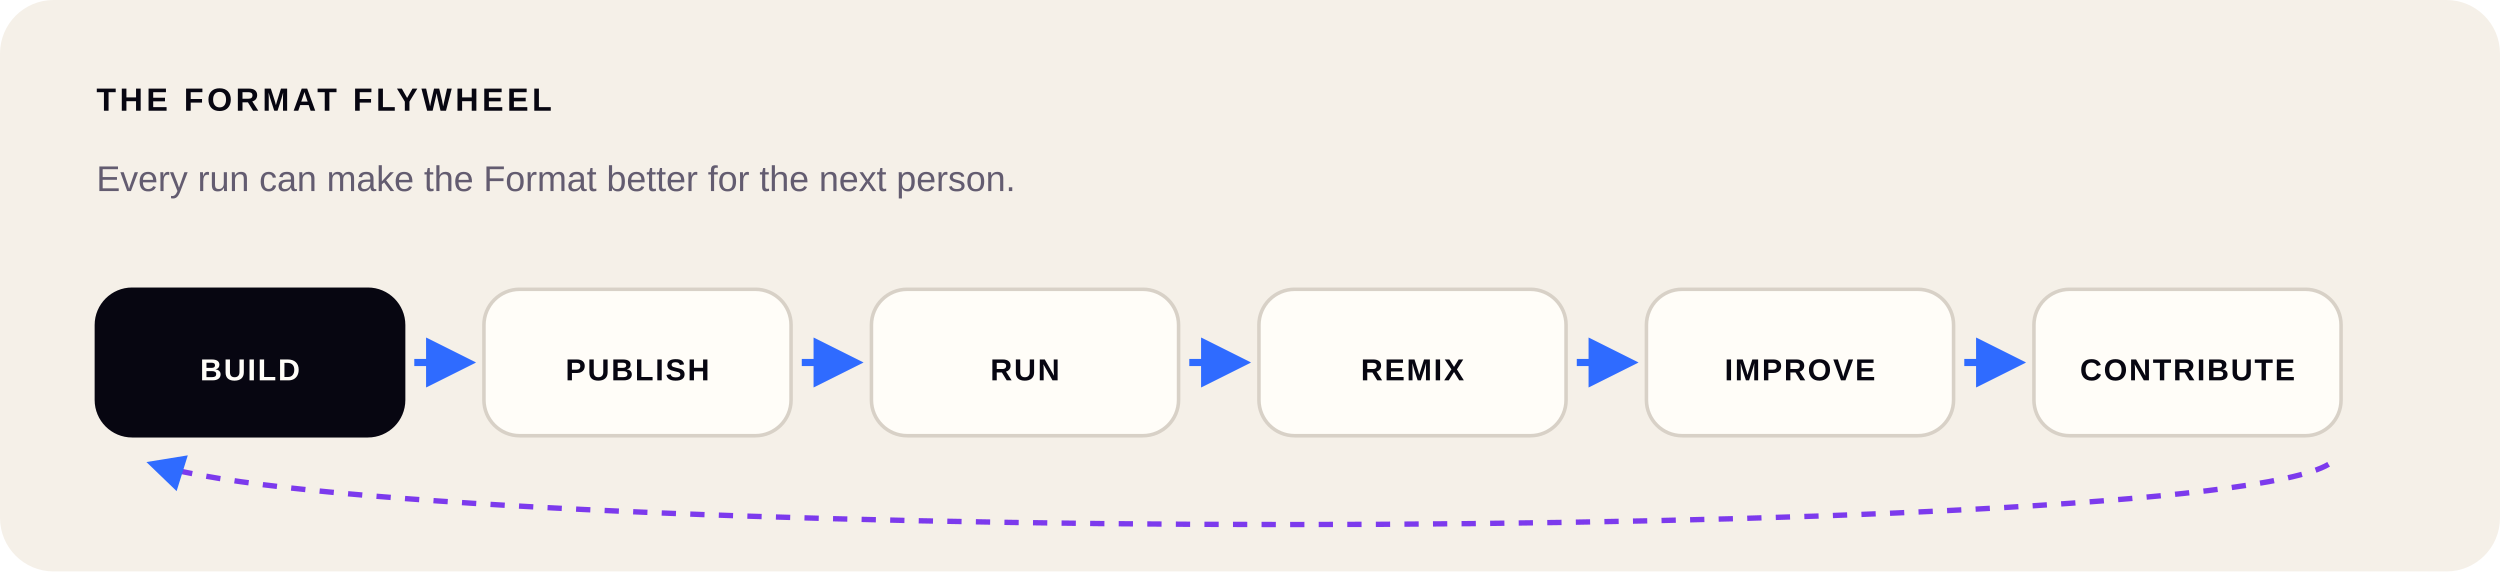
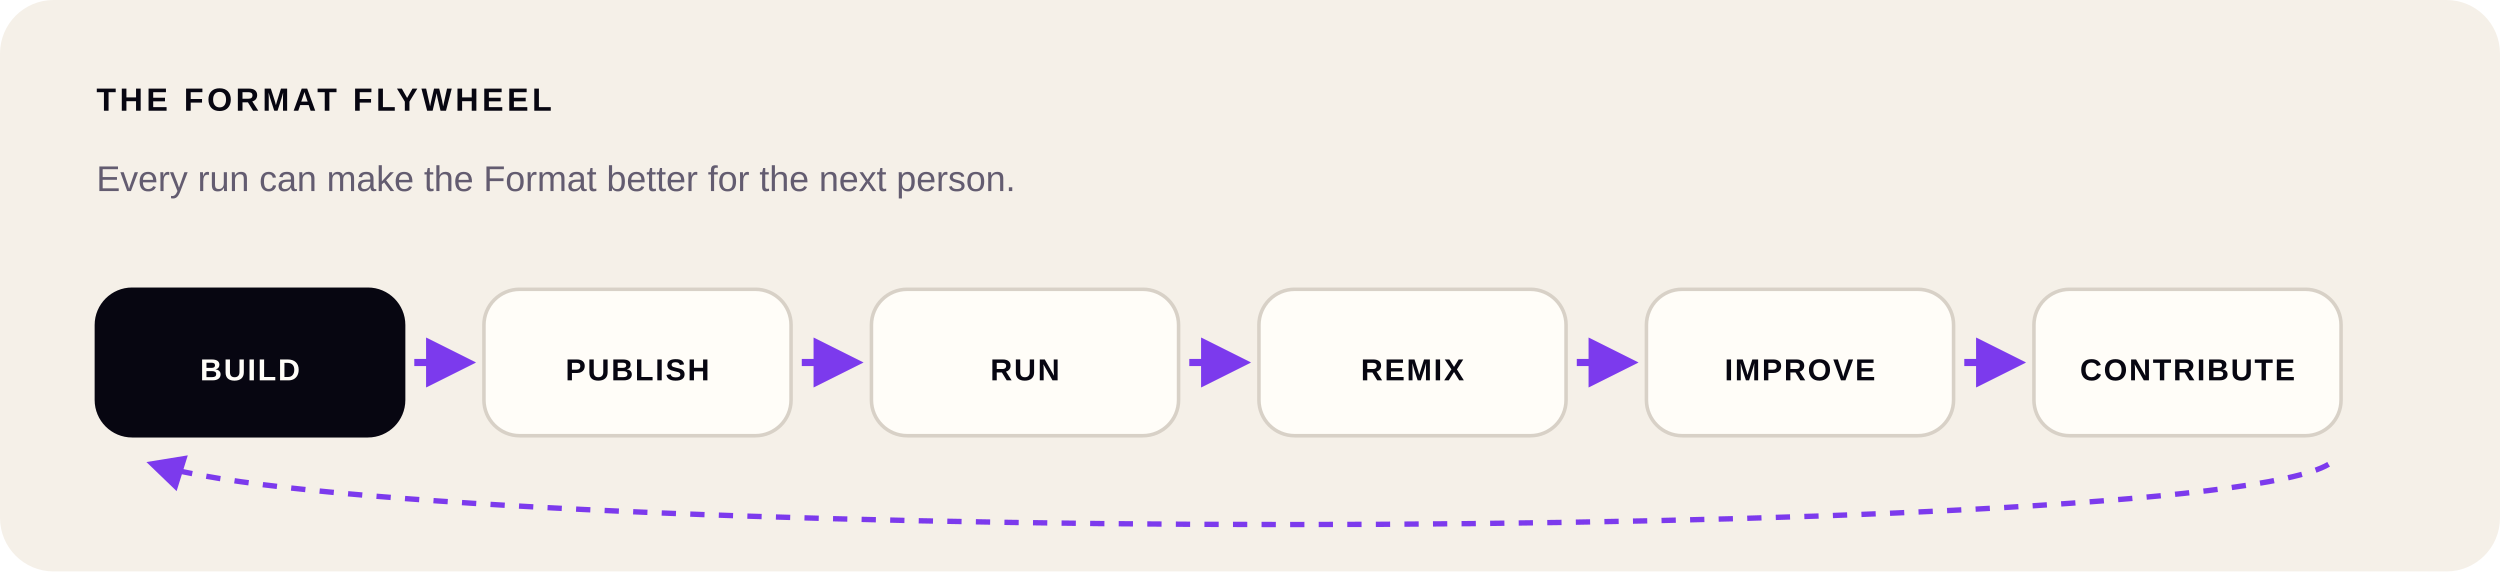
<svg xmlns="http://www.w3.org/2000/svg" width="1400" height="320" viewBox="0 0 1400 320">
  <defs>
    <marker id="arrow" viewBox="0 0 10 10" refX="8" refY="5" markerWidth="7" markerHeight="7" orient="auto">
-       <path d="M 0 0 L 10 5 L 0 10 z" fill="#2F6BFF" />
+       <path d="M 0 0 L 10 5 L 0 10 z" fill="#7C3AED" />
    </marker>
  </defs>
  <rect width="1400" height="320" rx="30" fill="#F5F0E8" />
  <text x="54" y="62" fill="#070611" font-family="Arial, sans-serif" font-size="18" font-weight="700" letter-spacing="2">THE FORMAT FLYWHEEL</text>
  <text x="54" y="107" fill="#635C70" font-family="Arial, sans-serif" font-size="20">Every run can make the Format better for the next person.</text>
  <g>
    <rect x="54" y="162" width="172" height="82" rx="20" fill="#070611" stroke="#070611" stroke-width="2" />
    <text x="140" y="213" text-anchor="middle" fill="#FFFDF8" font-family="Arial, sans-serif" font-size="17" font-weight="700" letter-spacing="1">BUILD</text>
-     <path d="M 232 203 H 261" stroke="#2F6BFF" stroke-width="4" marker-end="url(#arrow)" />
+     <path d="M 232 203 H 261" stroke="#7C3AED" stroke-width="4" marker-end="url(#arrow)" />
  </g>
  <g>
    <rect x="271" y="162" width="172" height="82" rx="20" fill="#FFFDF8" stroke="#D8D1C7" stroke-width="2" />
    <text x="357" y="213" text-anchor="middle" fill="#070611" font-family="Arial, sans-serif" font-size="17" font-weight="700" letter-spacing="1">PUBLISH</text>
-     <path d="M 449 203 H 478" stroke="#2F6BFF" stroke-width="4" marker-end="url(#arrow)" />
+     <path d="M 449 203 H 478" stroke="#7C3AED" stroke-width="4" marker-end="url(#arrow)" />
  </g>
  <g>
    <rect x="488" y="162" width="172" height="82" rx="20" fill="#FFFDF8" stroke="#D8D1C7" stroke-width="2" />
    <text x="574" y="213" text-anchor="middle" fill="#070611" font-family="Arial, sans-serif" font-size="17" font-weight="700" letter-spacing="1">RUN</text>
-     <path d="M 666 203 H 695" stroke="#2F6BFF" stroke-width="4" marker-end="url(#arrow)" />
+     <path d="M 666 203 H 695" stroke="#7C3AED" stroke-width="4" marker-end="url(#arrow)" />
  </g>
  <g>
    <rect x="705" y="162" width="172" height="82" rx="20" fill="#FFFDF8" stroke="#D8D1C7" stroke-width="2" />
    <text x="791" y="213" text-anchor="middle" fill="#070611" font-family="Arial, sans-serif" font-size="17" font-weight="700" letter-spacing="1">REMIX</text>
-     <path d="M 883 203 H 912" stroke="#2F6BFF" stroke-width="4" marker-end="url(#arrow)" />
+     <path d="M 883 203 H 912" stroke="#7C3AED" stroke-width="4" marker-end="url(#arrow)" />
  </g>
  <g>
    <rect x="922" y="162" width="172" height="82" rx="20" fill="#FFFDF8" stroke="#D8D1C7" stroke-width="2" />
    <text x="1008" y="213" text-anchor="middle" fill="#070611" font-family="Arial, sans-serif" font-size="17" font-weight="700" letter-spacing="1">IMPROVE</text>
-     <path d="M 1100 203 H 1129" stroke="#2F6BFF" stroke-width="4" marker-end="url(#arrow)" />
+     <path d="M 1100 203 H 1129" stroke="#7C3AED" stroke-width="4" marker-end="url(#arrow)" />
  </g>
  <g>
    <rect x="1139" y="162" width="172" height="82" rx="20" fill="#FFFDF8" stroke="#D8D1C7" stroke-width="2" />
    <text x="1225" y="213" text-anchor="middle" fill="#070611" font-family="Arial, sans-serif" font-size="17" font-weight="700" letter-spacing="1">CONTRIBUTE</text>
  </g>
  <path d="M 1304 260 C 1230 305, 230 305, 86 260" fill="none" stroke="#7C3AED" stroke-width="3" stroke-dasharray="8 8" marker-end="url(#arrow)" />
</svg>
